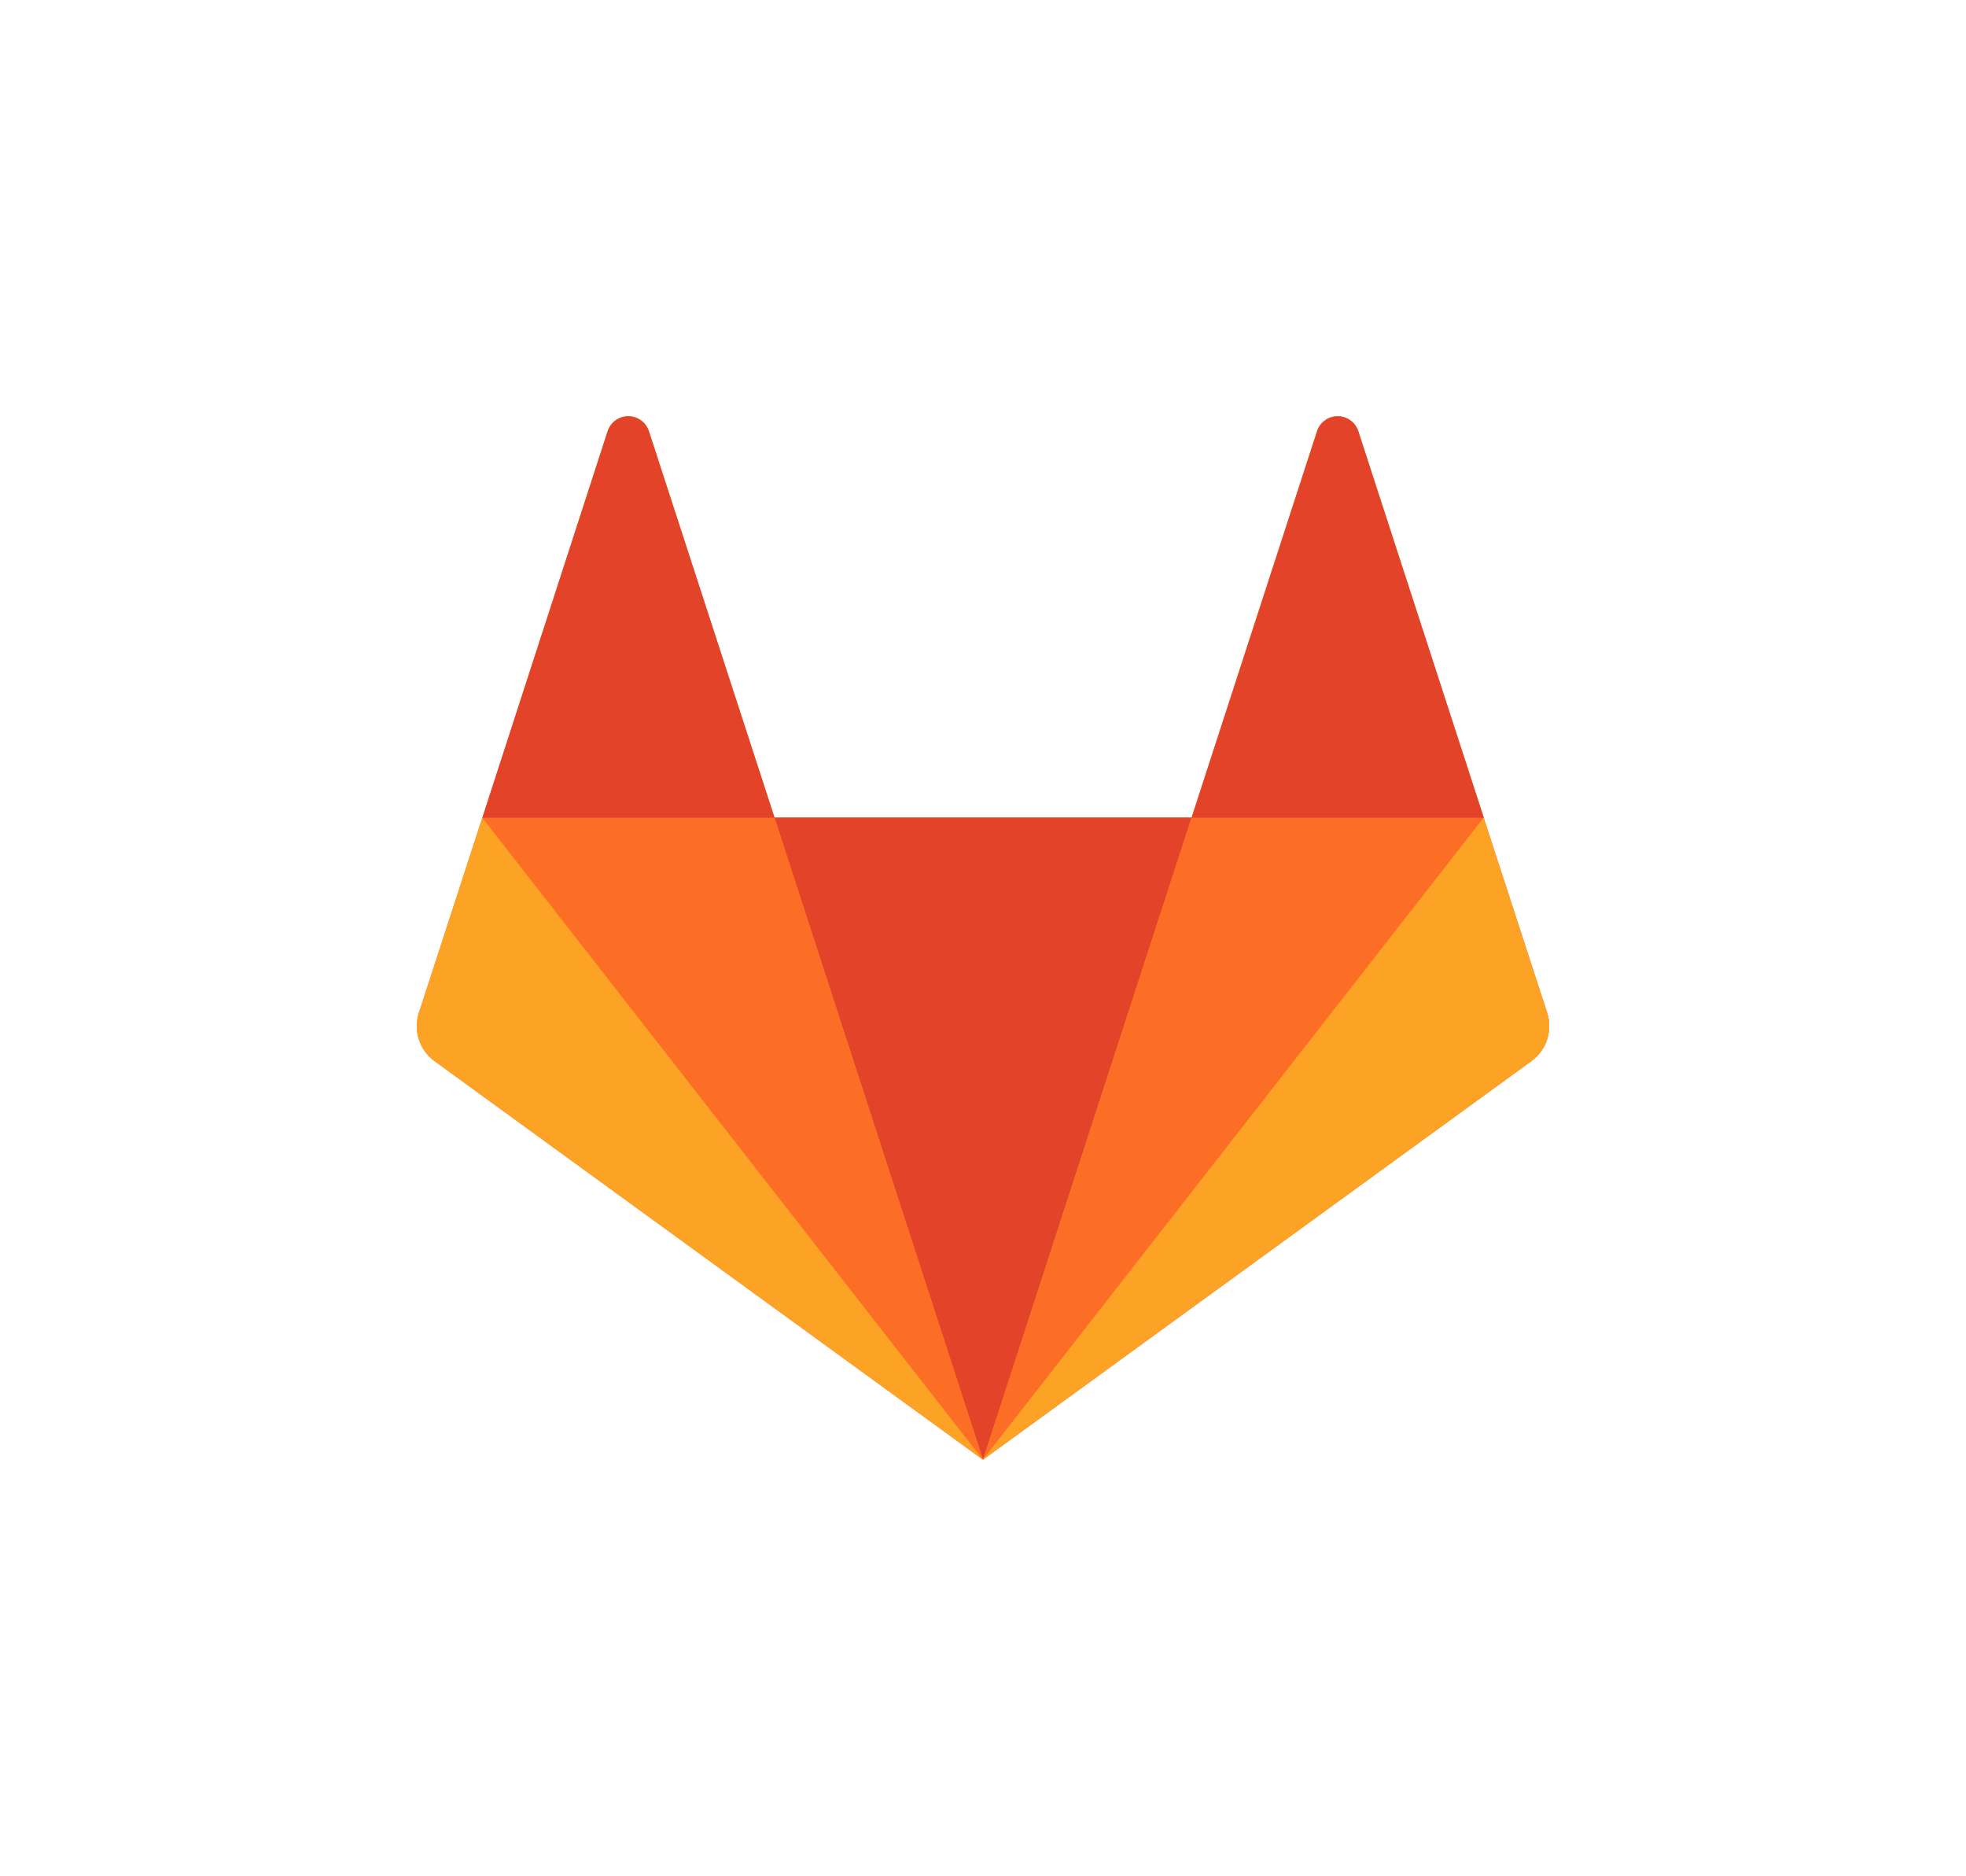
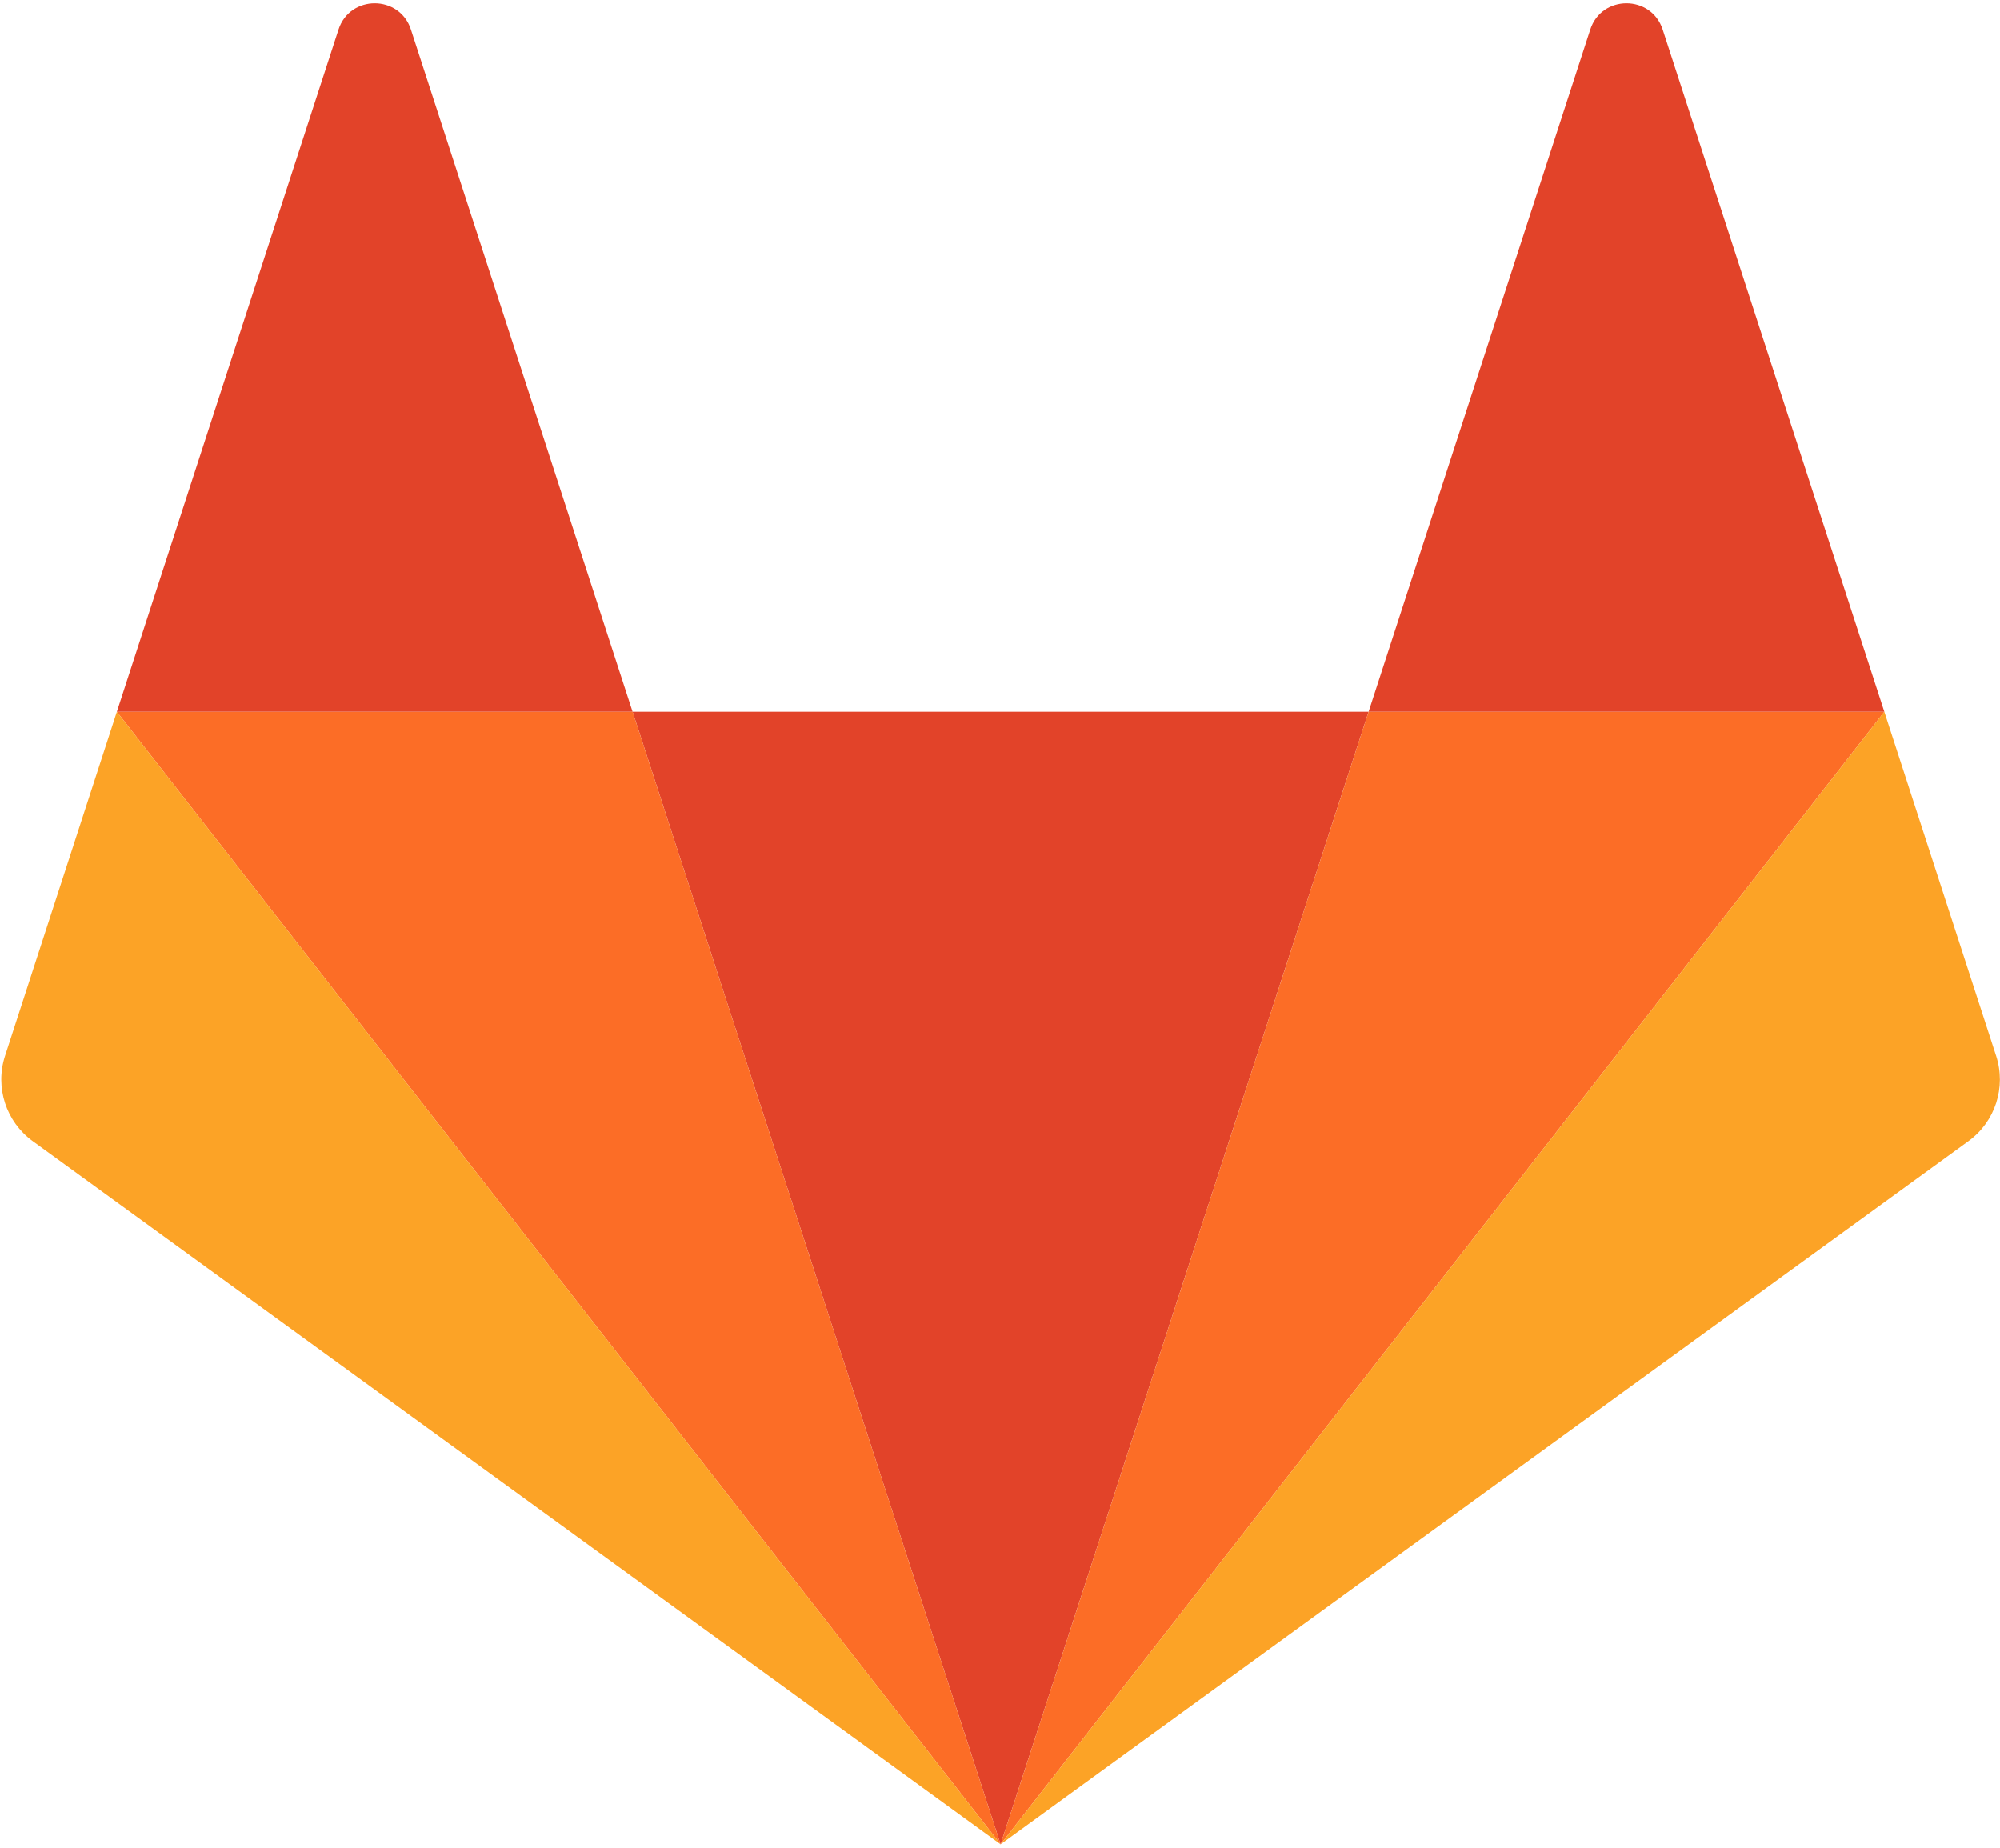
- <svg xmlns="http://www.w3.org/2000/svg" id="logo_art" data-name="logo art" viewBox="0 0 586 559">
-   <defs>
-     <style>.cls-1{fill:#fc6d26;}.cls-2{fill:#e24329;}.cls-3{fill:#fca326;}</style>
-   </defs>
-   <g id="g44">
-     <path id="path46" class="cls-1" d="M461.17,301.83l-18.91-58.12L404.84,128.43a6.47,6.47,0,0,0-12.27,0L355.15,243.64H230.82L193.4,128.43a6.46,6.46,0,0,0-12.26,0L143.78,243.64l-18.91,58.19a12.88,12.88,0,0,0,4.66,14.39L293,435,456.44,316.22a12.9,12.9,0,0,0,4.73-14.39" />
-   </g>
-   <g id="g48">
-     <path id="path50" class="cls-2" d="M293,434.91h0l62.16-191.28H230.87L293,434.91Z" />
-   </g>
-   <g id="g56">
-     <path id="path58" class="cls-1" d="M293,434.91,230.82,243.63h-87L293,434.91Z" />
-   </g>
-   <g id="g64">
-     <path id="path66" class="cls-3" d="M143.75,243.69h0l-18.91,58.12a12.88,12.88,0,0,0,4.66,14.39L293,435,143.75,243.69Z" />
-   </g>
-   <g id="g72">
-     <path id="path74" class="cls-2" d="M143.78,243.69h87.11L193.4,128.49a6.47,6.47,0,0,0-12.27,0l-37.35,115.2Z" />
-   </g>
-   <g id="g76">
-     <path id="path78" class="cls-1" d="M293,434.91l62.16-191.28H442.3L293,434.91Z" />
-   </g>
-   <g id="g80">
-     <path id="path82" class="cls-3" d="M442.24,243.69h0l18.91,58.12a12.85,12.85,0,0,1-4.66,14.39L293,434.91l149.2-191.22Z" />
-   </g>
-   <g id="g84">
-     <path id="path86" class="cls-2" d="M442.28,243.69h-87.1l37.42-115.2a6.46,6.46,0,0,1,12.26,0l37.42,115.2Z" />
+ <svg xmlns="http://www.w3.org/2000/svg" width="210px" height="194px" viewBox="0 0 210 194" version="1.1">
+   <defs />
+   <g id="Page-1" stroke="none" stroke-width="1" fill="none" fill-rule="evenodd">
+     <g id="Fill-1-+-Group-24">
+       <g id="Group-24">
+         <g id="Group">
+           <path d="M105.061,193.655 L105.061,193.655 L143.701,74.734 L66.421,74.734 L105.061,193.655 L105.061,193.655 Z" id="Fill-4" fill="#E24329" />
+           <path id="Fill-6" fill="#FC6D26" />
+           <path d="M105.061,193.655 L66.421,74.734 L12.268,74.734 L105.061,193.655 Z" id="Fill-8" fill="#FC6D26" />
+           <path id="Fill-10" fill="#FC6D26" />
+           <path d="M12.268,74.734 L12.268,74.734 L0.526,110.873 C-0.544,114.169 0.628,117.78 3.433,119.817 L105.061,193.655 L12.268,74.734 Z" id="Fill-12" fill="#FCA326" />
+           <path id="Fill-14" fill="#FC6D26" />
+           <path d="M12.268,74.734 L66.421,74.734 L43.148,3.109 C41.952,-0.577 36.737,-0.576 35.541,3.109 L12.268,74.734 Z" id="Fill-16" fill="#E24329" />
+           <path d="M105.061,193.655 L143.701,74.734 L197.854,74.734 L105.061,193.655 Z" id="Fill-18" fill="#FC6D26" />
+           <path d="M197.854,74.734 L197.854,74.734 L209.596,110.873 C210.667,114.169 209.494,117.78 206.69,119.817 L105.061,193.655 L197.854,74.734 Z" id="Fill-20" fill="#FCA326" />
+           <path d="M197.854,74.734 L143.701,74.734 L166.974,3.109 C168.171,-0.577 173.385,-0.576 174.582,3.109 L197.854,74.734 Z" id="Fill-22" fill="#E24329" />
+         </g>
+       </g>
+     </g>
  </g>
</svg>
